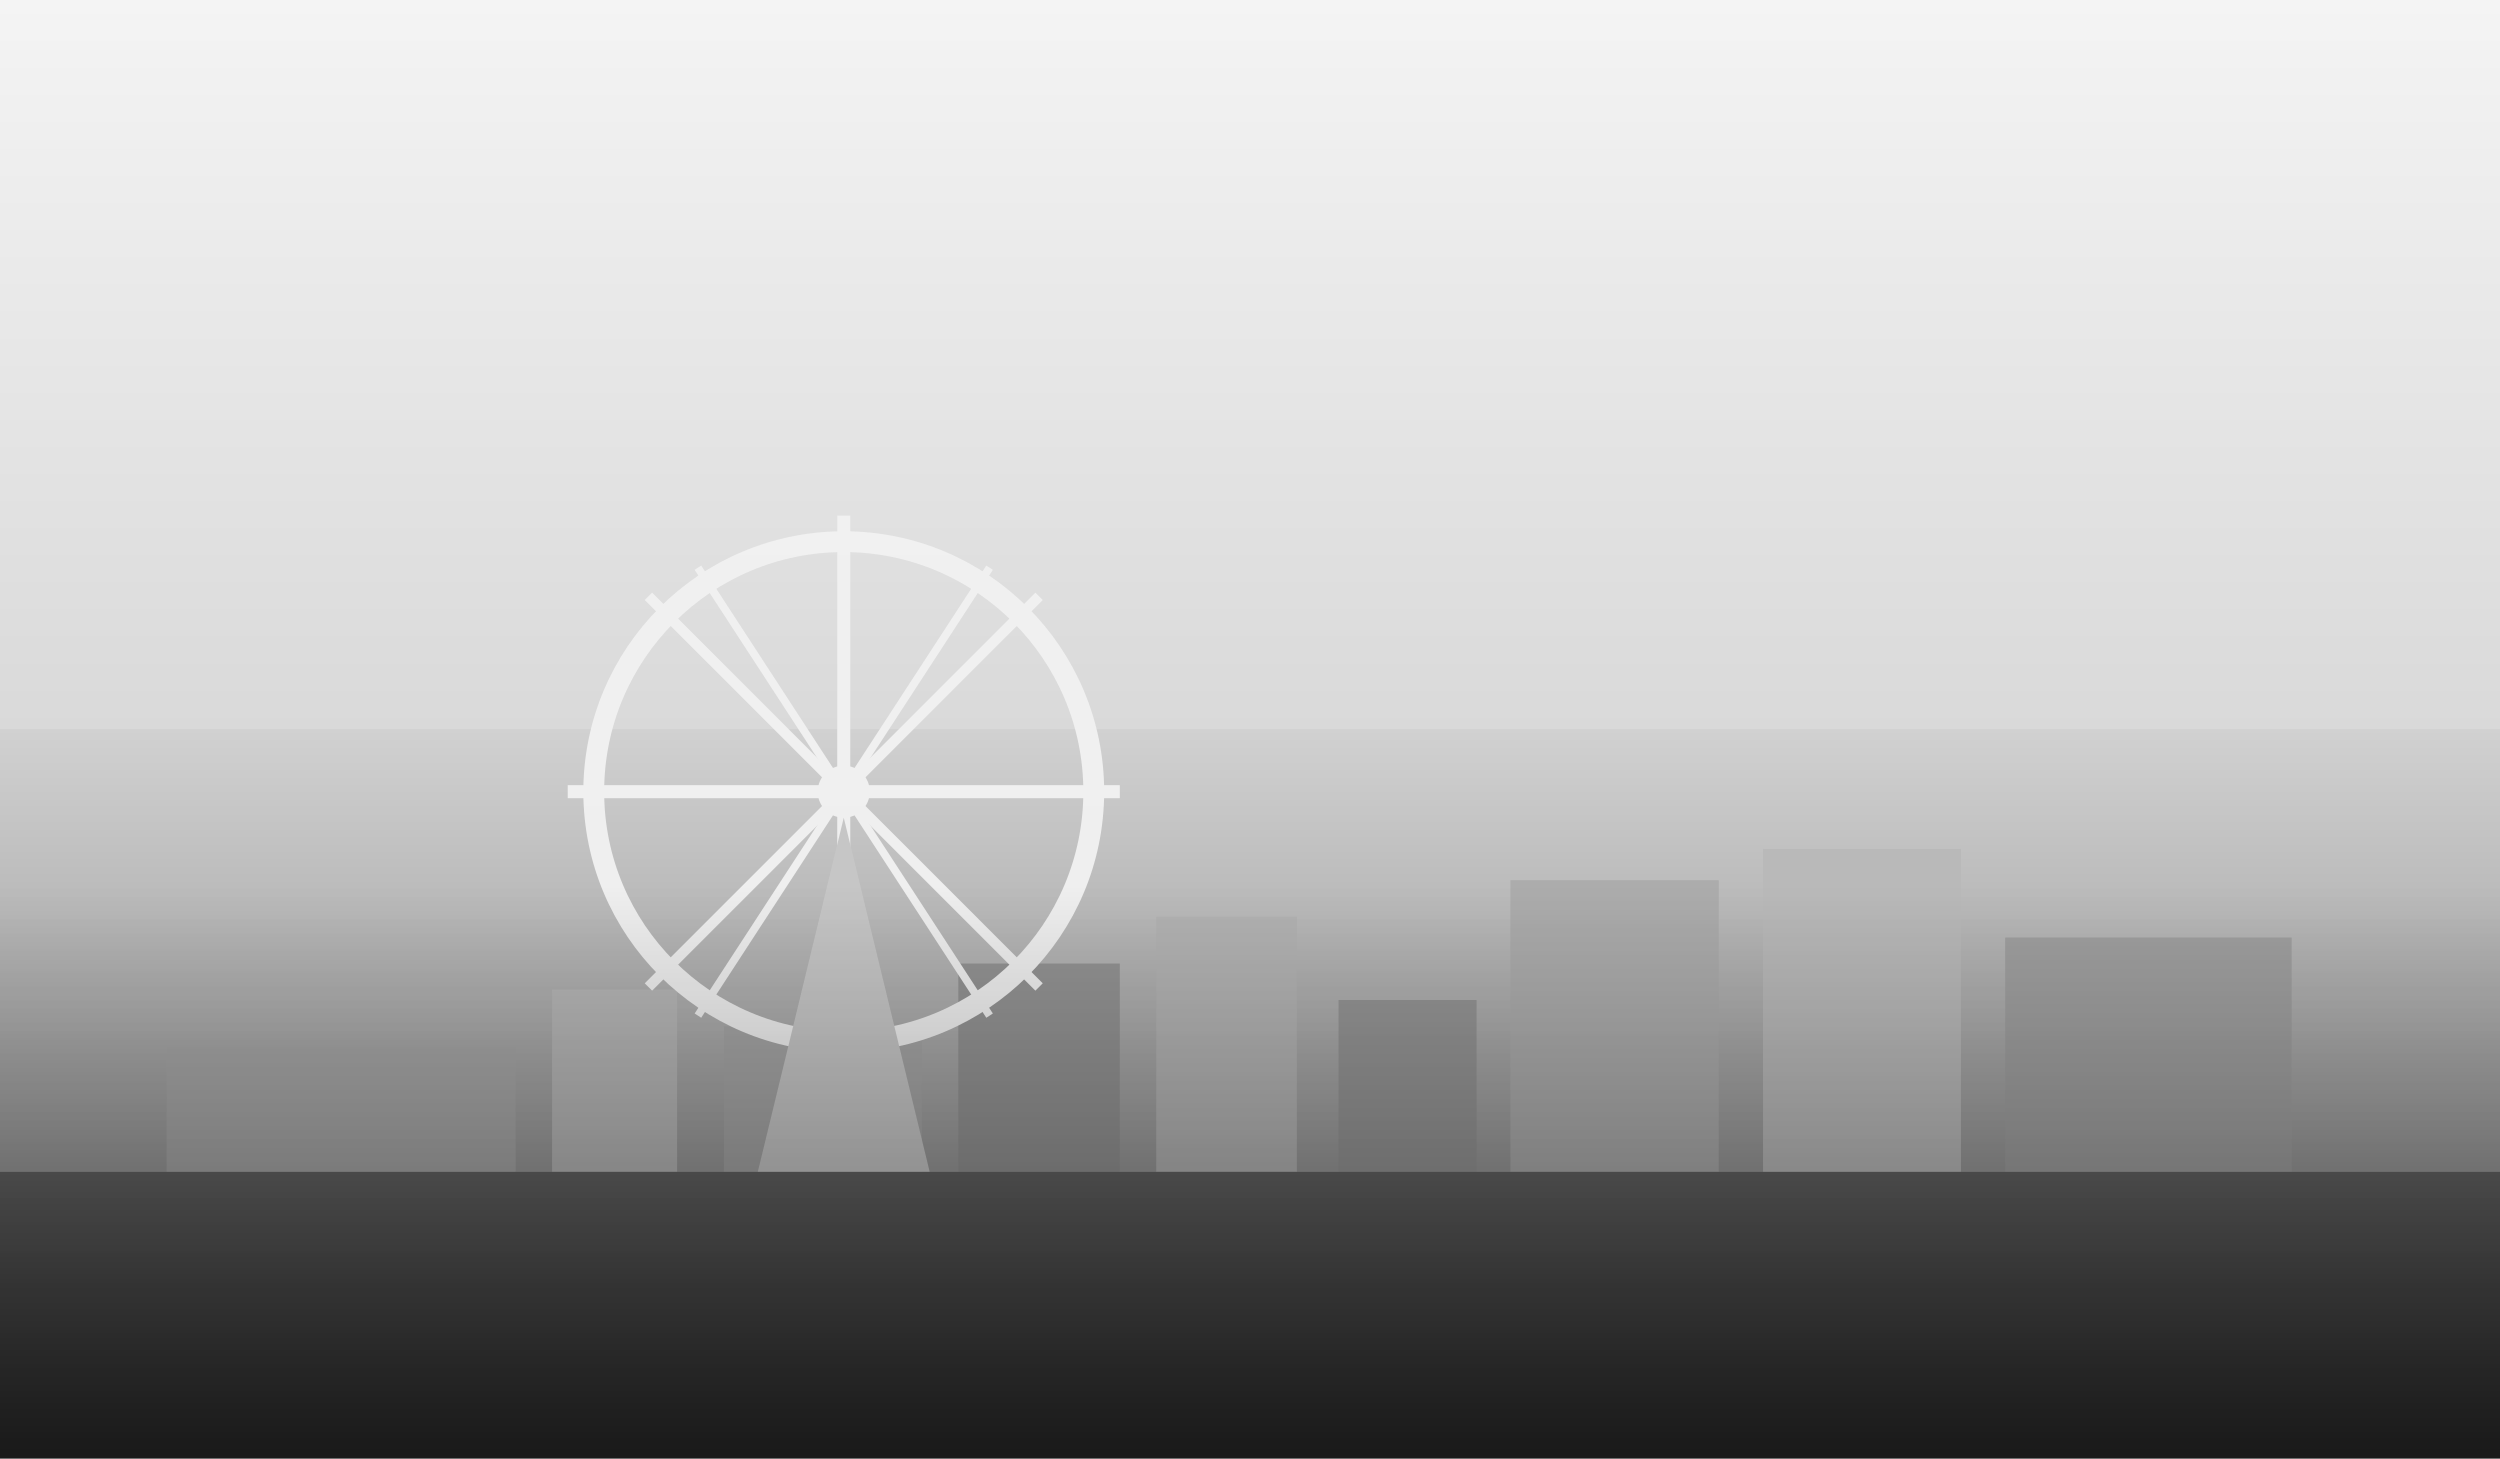
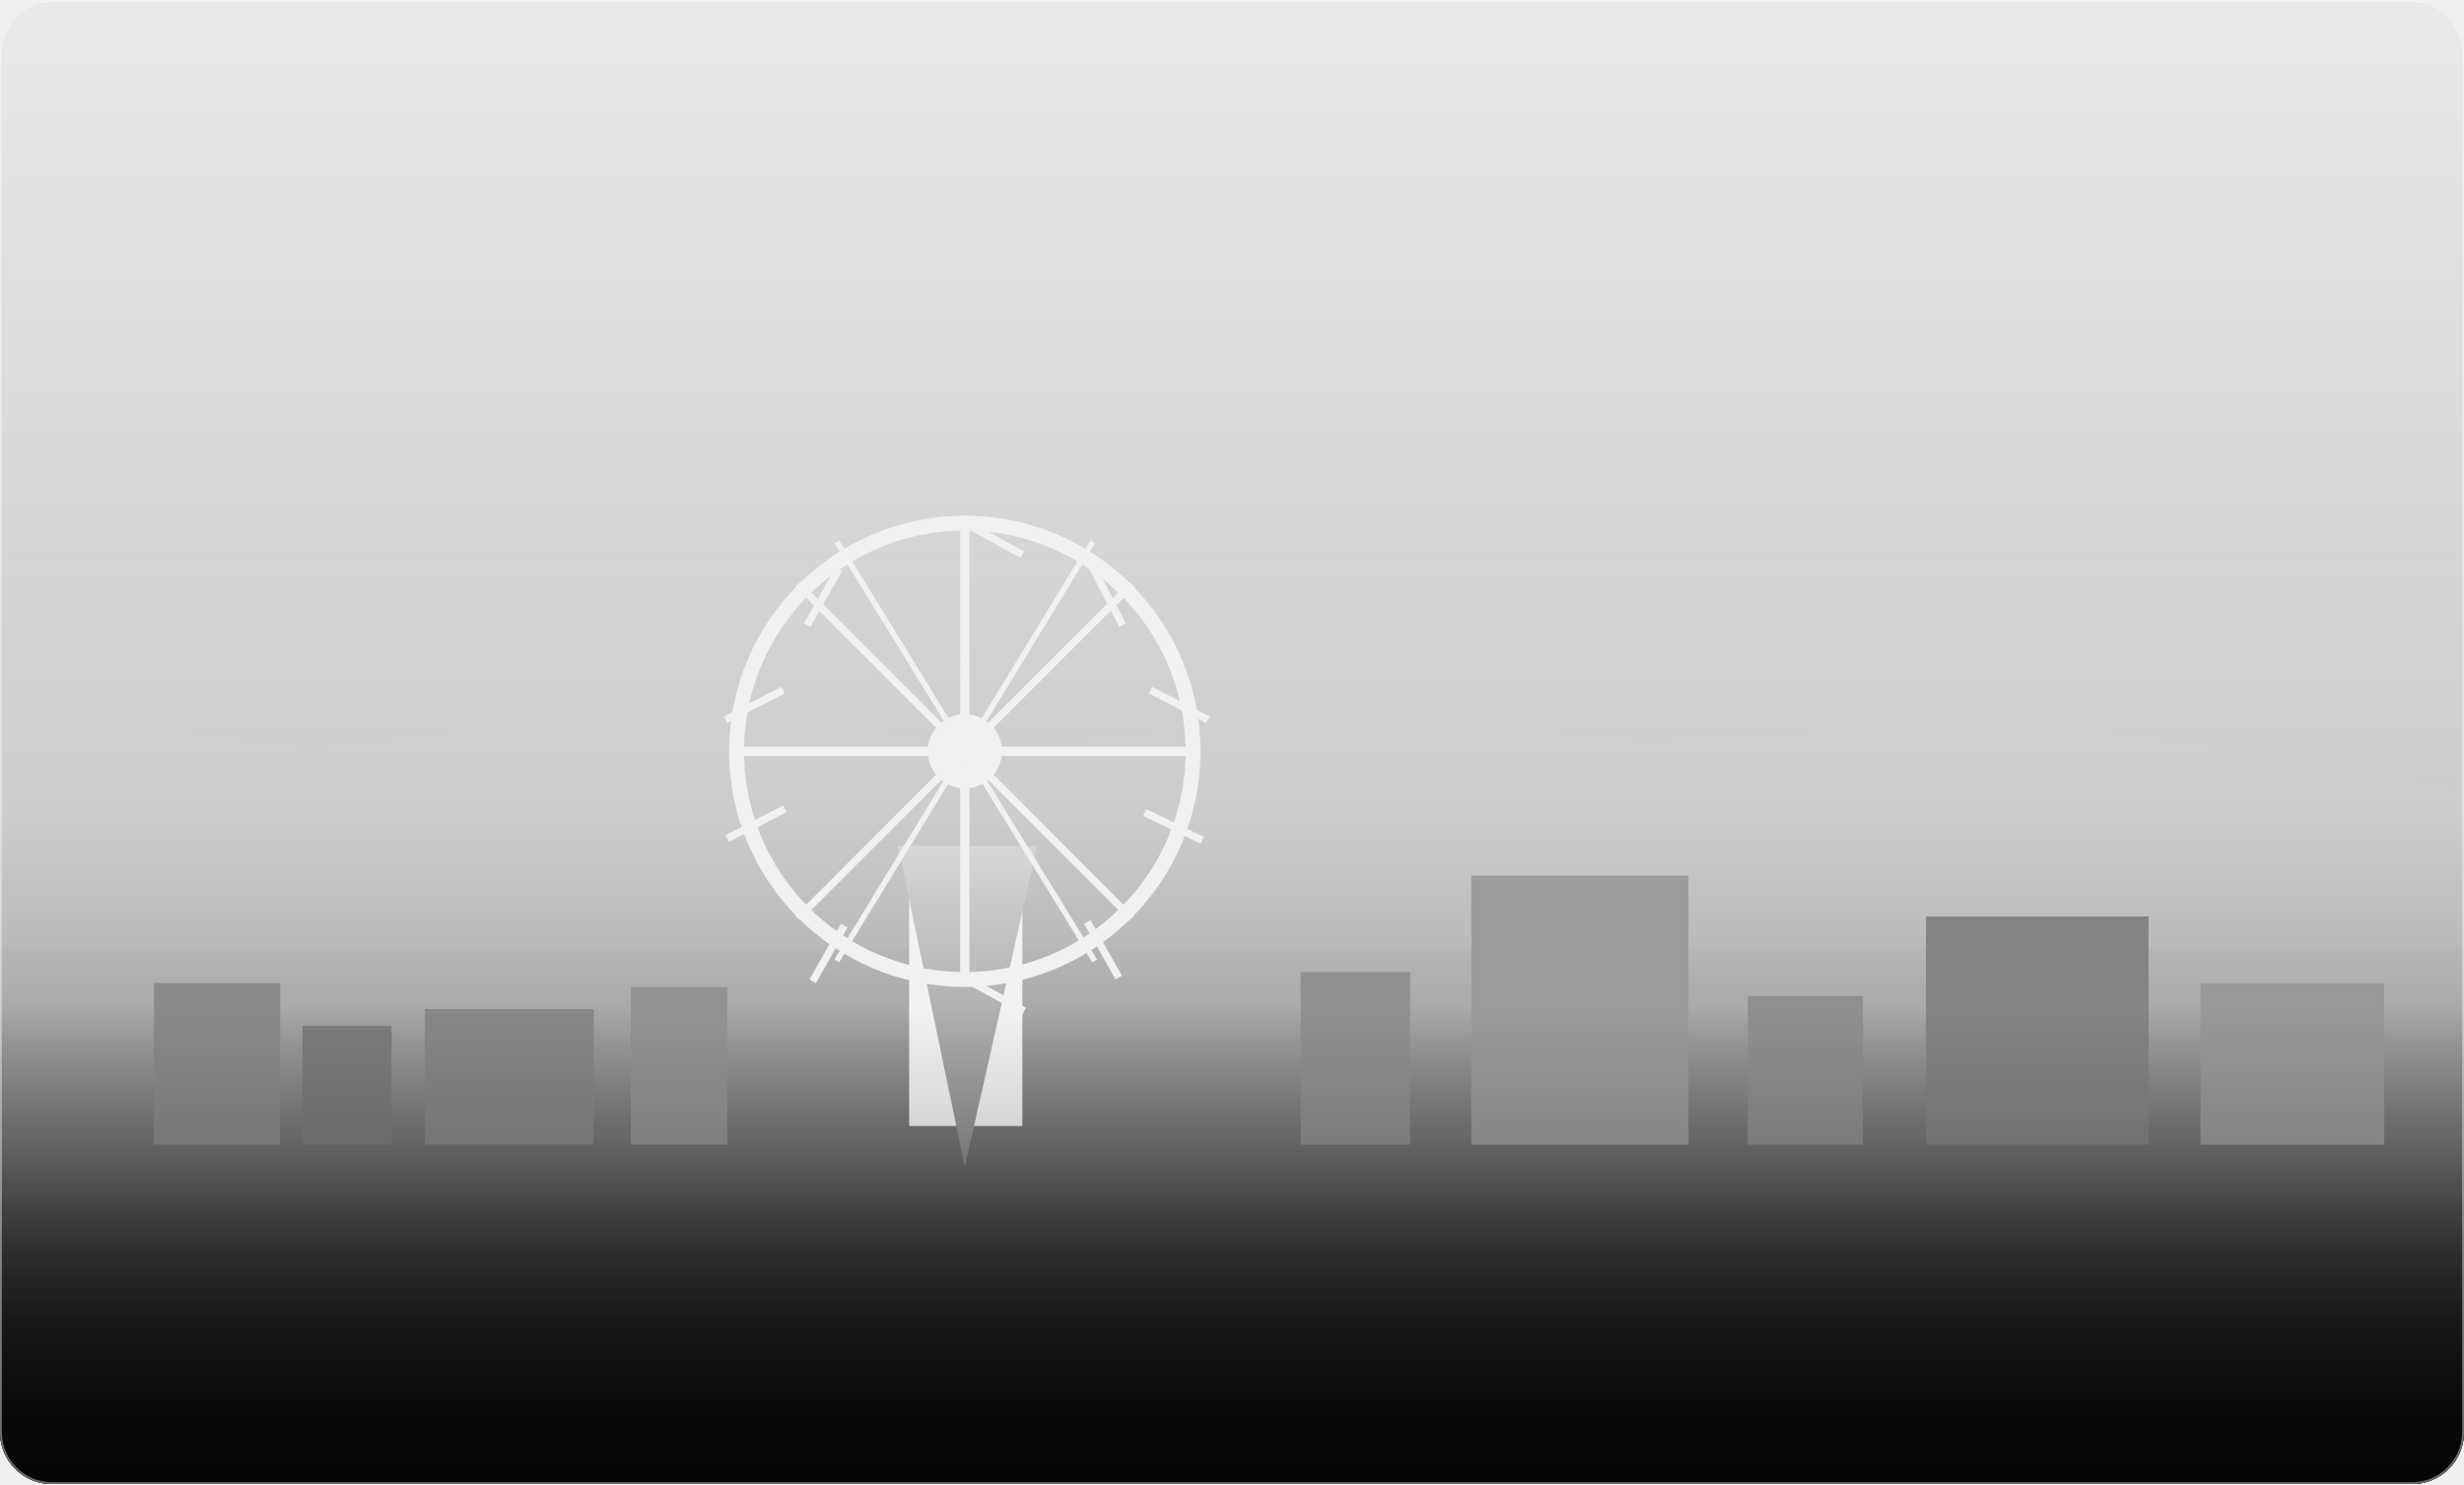
- <svg xmlns="http://www.w3.org/2000/svg" width="960" height="560" viewBox="0 0 960 560" fill="none">
-   <rect width="960" height="560" fill="#D7D7D7" />
-   <rect width="960" height="560" fill="url(#paint0_linear_200_1)" />
-   <g opacity="0.92">
-     <path d="M0 280H960V560H0V280Z" fill="url(#paint1_linear_200_1)" />
-     <path d="M64 402H198V450H64V402Z" fill="#A4A4A4" />
-     <path d="M212 380H260V450H212V380Z" fill="#B4B4B4" />
-     <path d="M278 394H354V450H278V394Z" fill="#A2A2A2" />
-     <path d="M368 370H430V450H368V370Z" fill="#8E8E8E" />
-     <path d="M444 352H498V450H444V352Z" fill="#B1B1B1" />
-     <path d="M514 384H567V450H514V384Z" fill="#909090" />
-     <path d="M580 338H660V450H580V338Z" fill="#A9A9A9" />
-     <path d="M677 326H753V450H677V326Z" fill="#B7B7B7" />
-     <path d="M770 360H880V450H770V360Z" fill="#9C9C9C" />
-     <circle cx="324" cy="304" r="96" stroke="#F2F2F2" stroke-width="8" />
-     <circle cx="324" cy="304" r="10" fill="#F2F2F2" />
-     <path d="M324 198V410" stroke="#F2F2F2" stroke-width="5" />
-     <path d="M218 304H430" stroke="#F2F2F2" stroke-width="5" />
-     <path d="M249 229L399 379" stroke="#F2F2F2" stroke-width="4" />
-     <path d="M399 229L249 379" stroke="#F2F2F2" stroke-width="4" />
-     <path d="M268 218L380 390" stroke="#F2F2F2" stroke-width="3" />
-     <path d="M380 218L268 390" stroke="#F2F2F2" stroke-width="3" />
-     <path d="M324 314L291 450H357L324 314Z" fill="#C6C6C6" />
-     <path d="M0 450H960V560H0V450Z" fill="url(#paint2_linear_200_1)" />
+ <svg xmlns="http://www.w3.org/2000/svg" width="1328" height="800" viewBox="0 0 1328 800" fill="none">
+   <rect width="1328" height="800" rx="28" fill="#DADADA" />
+   <g clip-path="url(#clip0_601_1)">
+     <rect width="1328" height="800" fill="url(#paint0_linear_601_1)" />
+     <path d="M0 0H1328V424L1094 385L886 398L736 379L548 401L356 377L170 402L0 378V0Z" fill="url(#paint1_linear_601_1)" />
+     <path d="M0 511H1328V800H0V511Z" fill="url(#paint2_linear_601_1)" />
+     <path d="M0 542H1328V800H0V542Z" fill="url(#paint3_linear_601_1)" />
+     <path d="M490 469H551V607H490V469Z" fill="#F2F2F2" />
+     <path d="M484 456L520 629L559 456H484Z" fill="url(#paint4_linear_601_1)" />
+     <circle cx="520" cy="405" r="123" stroke="#F1F1F1" stroke-width="8" />
+     <circle cx="520" cy="405" r="20" fill="#F1F1F1" />
+     <path d="M520 278V531" stroke="#F1F1F1" stroke-width="5" />
+     <path d="M394 405H646" stroke="#F1F1F1" stroke-width="5" />
+     <path d="M430 315L610 495" stroke="#F1F1F1" stroke-width="4" />
+     <path d="M610 315L430 495" stroke="#F1F1F1" stroke-width="4" />
+     <path d="M451 292L590 518" stroke="#F1F1F1" stroke-width="3" />
+     <path d="M589 292L451 518" stroke="#F1F1F1" stroke-width="3" />
+     <path d="M520 282L551 299" stroke="#F1F1F1" stroke-width="4" />
+     <path d="M589 306L605 337" stroke="#F1F1F1" stroke-width="4" />
+     <path d="M620 372L651 388" stroke="#F1F1F1" stroke-width="4" />
+     <path d="M617 438L648 453" stroke="#F1F1F1" stroke-width="4" />
+     <path d="M586 497L603 527" stroke="#F1F1F1" stroke-width="4" />
+     <path d="M521 528L552 545" stroke="#F1F1F1" stroke-width="4" />
+     <path d="M455 499L438 529" stroke="#F1F1F1" stroke-width="4" />
+     <path d="M423 436L392 452" stroke="#F1F1F1" stroke-width="4" />
+     <path d="M422 372L391 388" stroke="#F1F1F1" stroke-width="4" />
+     <path d="M452 307L435 337" stroke="#F1F1F1" stroke-width="4" />
+     <path d="M83 530H151V617H83V530Z" fill="#8A8A8A" />
+     <path d="M163 553H211V617H163V553Z" fill="#7C7C7C" />
+     <path d="M229 544H320V617H229V544Z" fill="#878787" />
+     <path d="M340 532H392V617H340V532Z" fill="#939393" />
+     <path d="M701 524H760V617H701V524Z" fill="#909090" />
+     <path d="M793 472H910V617H793V472Z" fill="#9B9B9B" />
+     <path d="M942 537H1004V617H942V537Z" fill="#8F8F8F" />
+     <path d="M1038 494H1158V617H1038V494Z" fill="#848484" />
+     <path d="M1186 530H1285V617H1186V530Z" fill="#999" />
+     <path d="M0 619H1328V800H0V619Z" fill="url(#paint5_linear_601_1)" />
+     <path d="M0 642H1328V800H0V642Z" fill="url(#paint6_linear_601_1)" />
+     <path d="M0 0H1328V800H0V0Z" fill="url(#paint7_linear_601_1)" />
  </g>
-   <path d="M0 0H960V560H0V0Z" fill="url(#paint3_linear_200_1)" />
+   <rect x="0.5" y="0.5" width="1327" height="799" rx="27.5" stroke="rgba(255,255,255,0.42)" />
  <defs>
-     <linearGradient id="paint0_linear_200_1" x1="480" y1="0" x2="480" y2="560" gradientUnits="userSpaceOnUse">
-       <stop stop-color="#F4F4F4" />
-       <stop offset="0.52" stop-color="#D8D8D8" />
-       <stop offset="1" stop-color="#888888" />
+     <linearGradient id="paint0_linear_601_1" x1="664" y1="0" x2="664" y2="800" gradientUnits="userSpaceOnUse">
+       <stop stop-color="#ECECEC" />
+       <stop offset="0.55" stop-color="#CCCCCC" />
+       <stop offset="1" stop-color="#6D6D6D" />
    </linearGradient>
-     <linearGradient id="paint1_linear_200_1" x1="480" y1="280" x2="480" y2="560" gradientUnits="userSpaceOnUse">
-       <stop stop-color="#D0D0D0" />
-       <stop offset="1" stop-color="#6E6E6E" />
+     <linearGradient id="paint1_linear_601_1" x1="664" y1="0" x2="664" y2="424" gradientUnits="userSpaceOnUse">
+       <stop stop-color="#E7E7E7" stop-opacity="0.55" />
+       <stop offset="1" stop-color="#C7C7C7" stop-opacity="0.08" />
    </linearGradient>
-     <linearGradient id="paint2_linear_200_1" x1="480" y1="450" x2="480" y2="560" gradientUnits="userSpaceOnUse">
-       <stop stop-color="#5C5C5C" />
-       <stop offset="1" stop-color="#2B2B2B" />
+     <linearGradient id="paint2_linear_601_1" x1="664" y1="511" x2="664" y2="800" gradientUnits="userSpaceOnUse">
+       <stop stop-color="#B6B6B6" />
+       <stop offset="1" stop-color="#484848" />
    </linearGradient>
-     <linearGradient id="paint3_linear_200_1" x1="480" y1="340" x2="480" y2="560" gradientUnits="userSpaceOnUse">
-       <stop stop-color="rgba(0,0,0,0)" />
-       <stop offset="1" stop-color="rgba(0,0,0,0.5)" />
+     <linearGradient id="paint3_linear_601_1" x1="664" y1="542" x2="664" y2="800" gradientUnits="userSpaceOnUse">
+       <stop stop-color="#3A3A3A" stop-opacity="0" />
+       <stop offset="1" stop-color="#222" />
    </linearGradient>
+     <linearGradient id="paint4_linear_601_1" x1="521.5" y1="456" x2="521.5" y2="629" gradientUnits="userSpaceOnUse">
+       <stop stop-color="#D7D7D7" />
+       <stop offset="1" stop-color="#8C8C8C" />
+     </linearGradient>
+     <linearGradient id="paint5_linear_601_1" x1="664" y1="619" x2="664" y2="800" gradientUnits="userSpaceOnUse">
+       <stop stop-color="#2E2E2E" stop-opacity="0" />
+       <stop offset="1" stop-color="#111" stop-opacity="0.88" />
+     </linearGradient>
+     <linearGradient id="paint6_linear_601_1" x1="664" y1="642" x2="664" y2="800" gradientUnits="userSpaceOnUse">
+       <stop stop-color="#000" stop-opacity="0" />
+       <stop offset="1" stop-color="#000" stop-opacity="0.56" />
+     </linearGradient>
+     <linearGradient id="paint7_linear_601_1" x1="664" y1="544" x2="664" y2="800" gradientUnits="userSpaceOnUse">
+       <stop stop-color="#000" stop-opacity="0" />
+       <stop offset="1" stop-color="#000" stop-opacity="0.48" />
+     </linearGradient>
+     <clipPath id="clip0_601_1">
+       <rect width="1328" height="800" rx="28" fill="white" />
+     </clipPath>
  </defs>
</svg>
